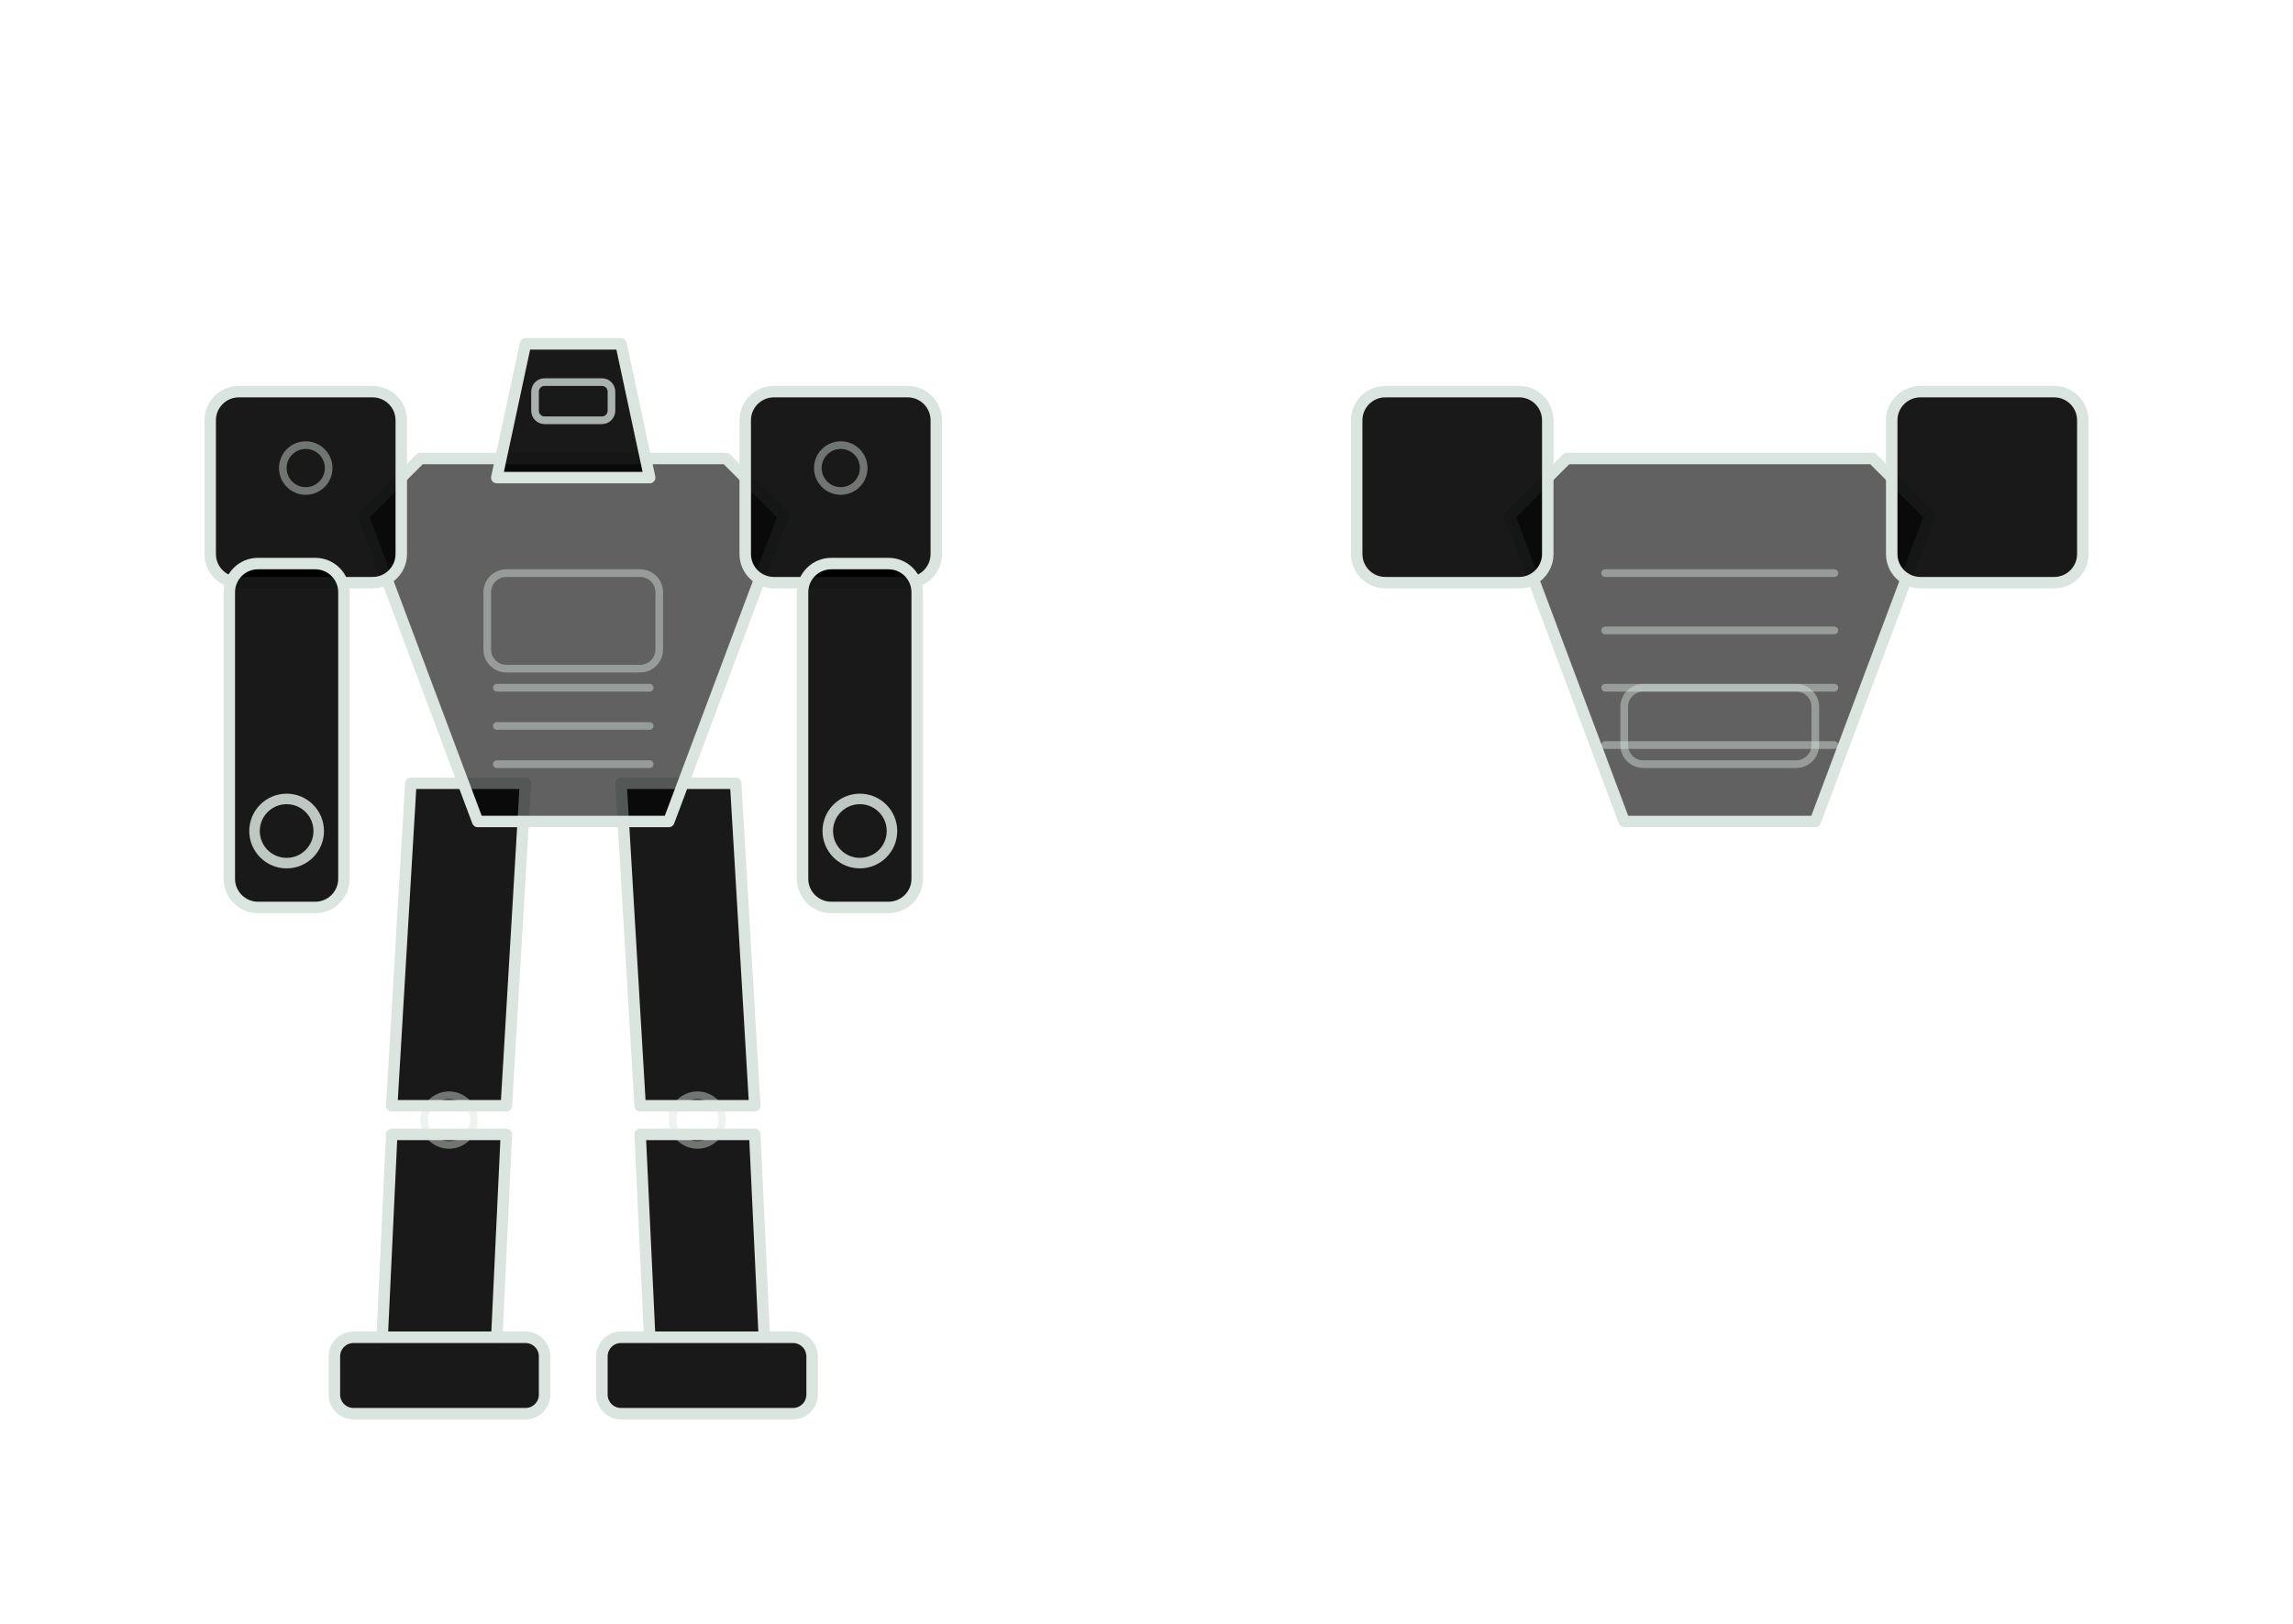
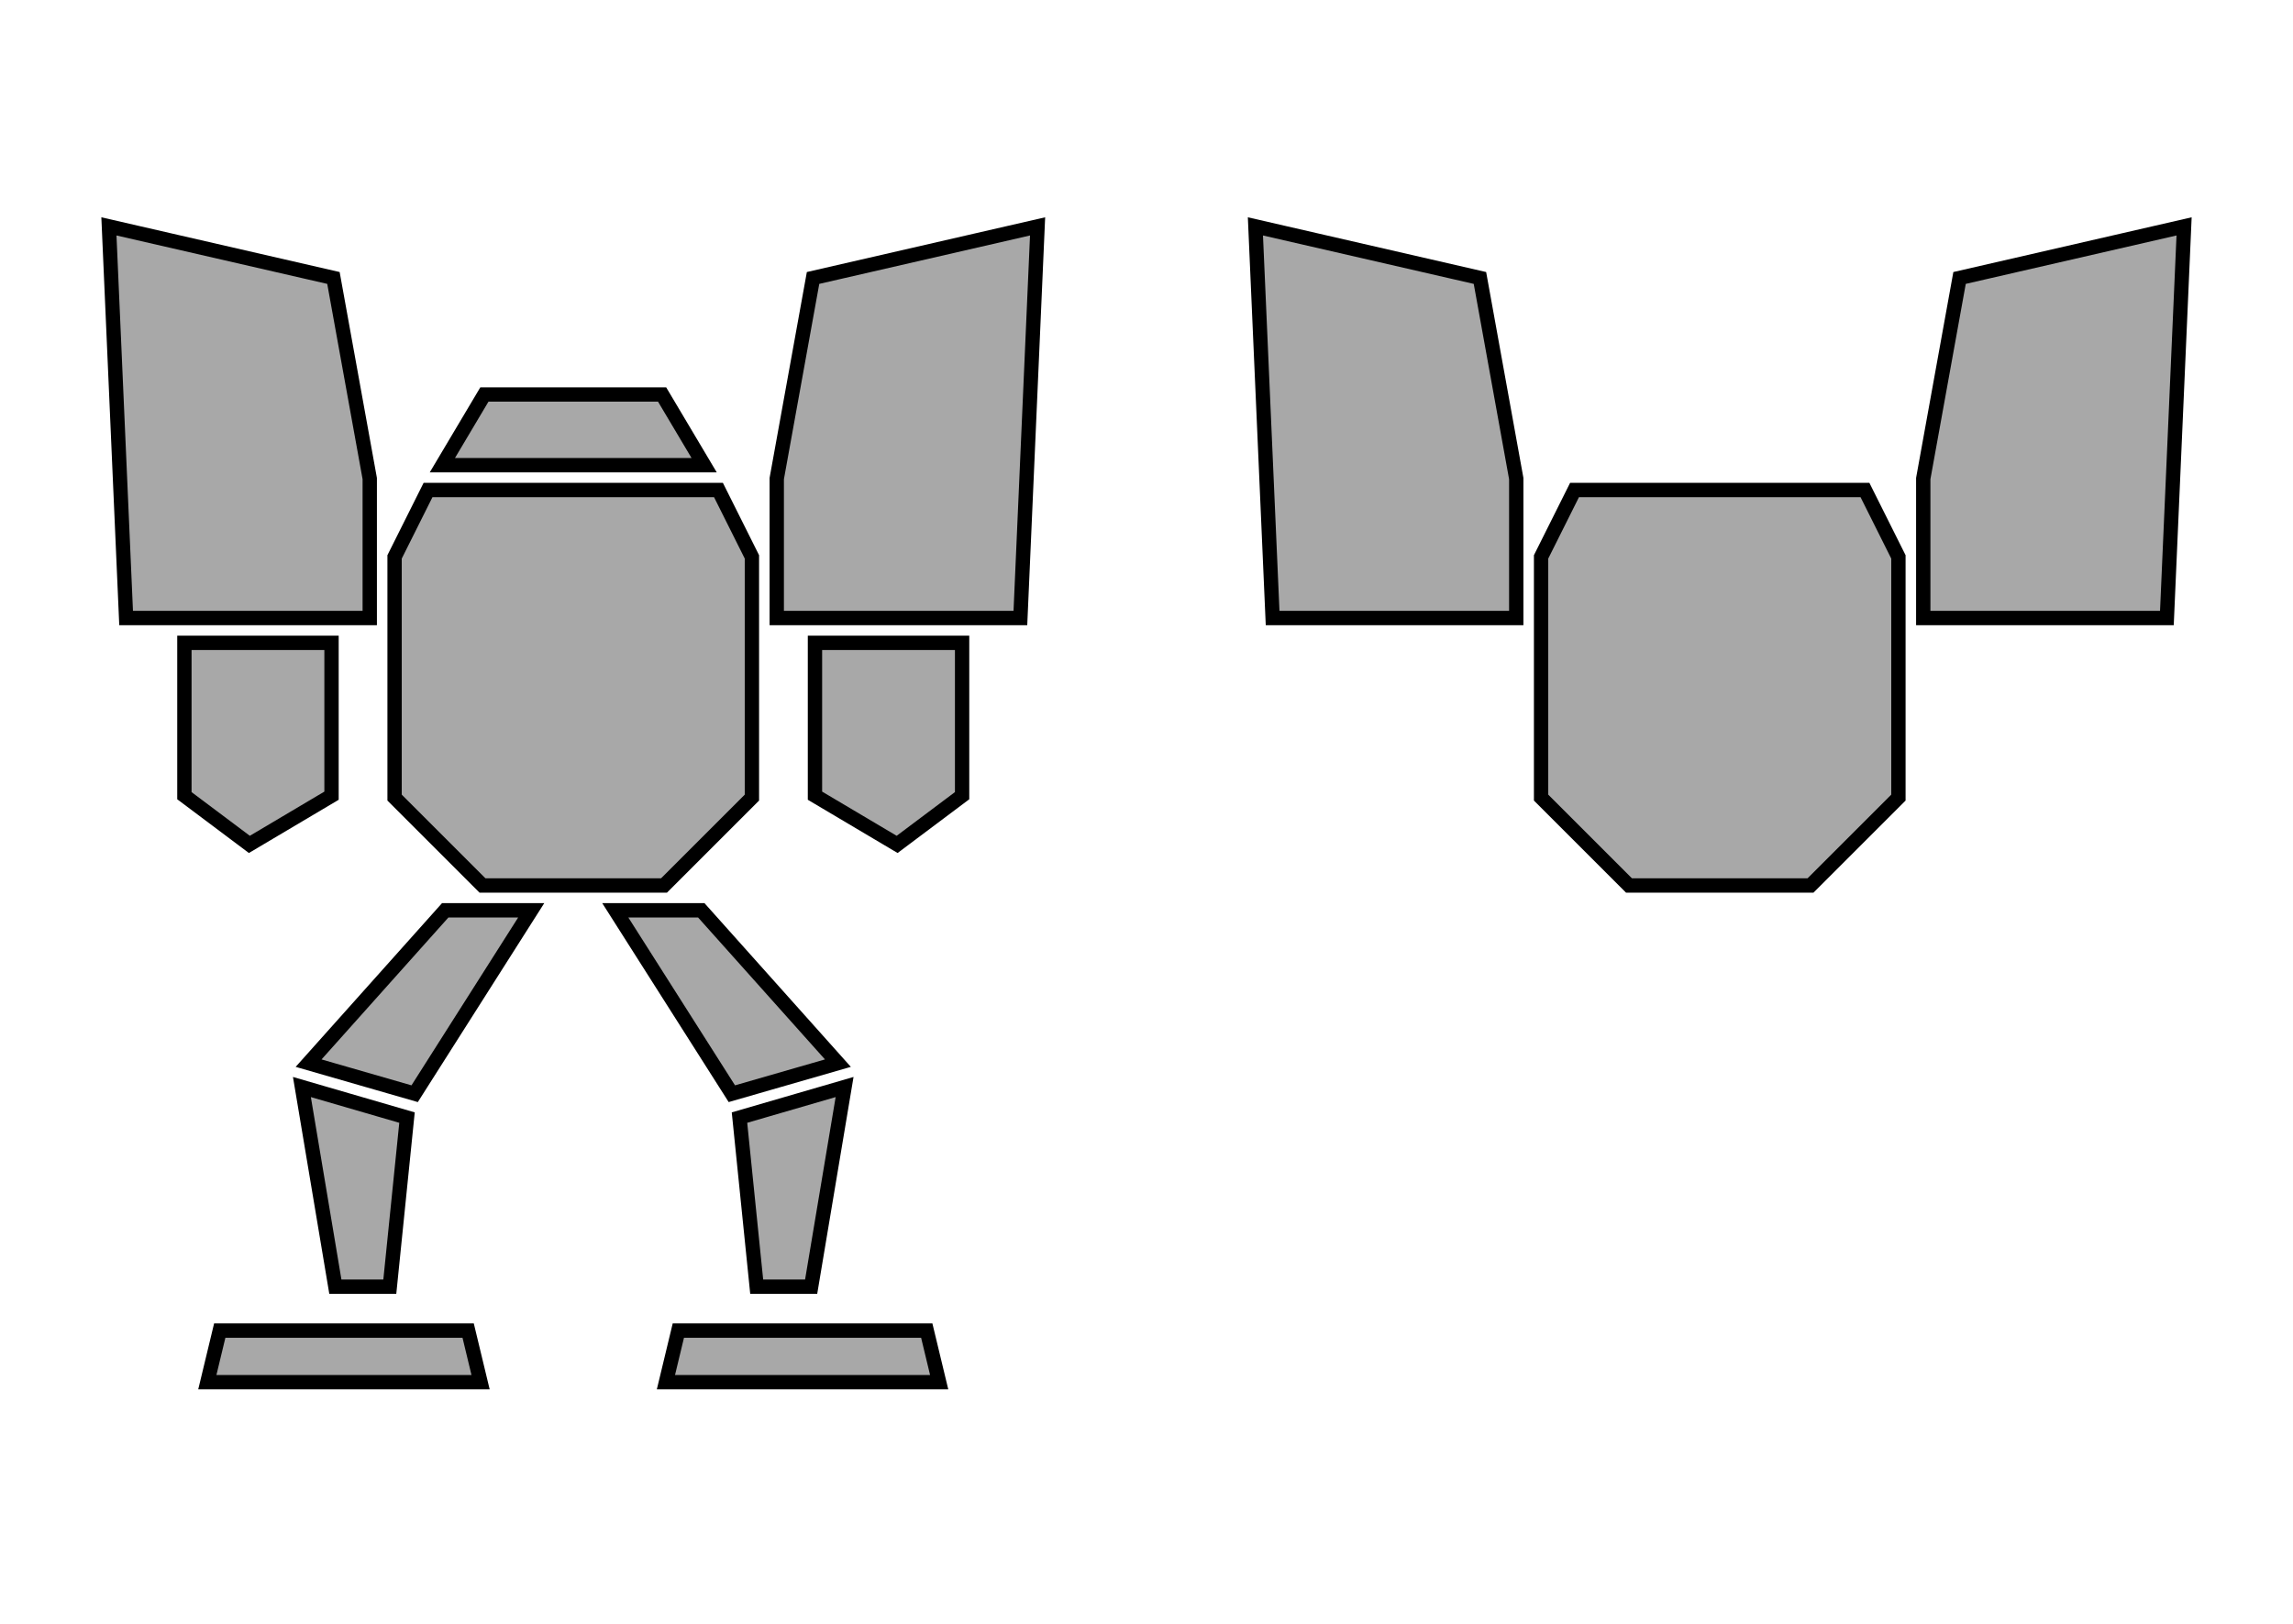
<svg xmlns="http://www.w3.org/2000/svg" viewBox="0 0 240 170">
-   <g id="part-LEGS" fill="currentColor" fill-opacity=".9" stroke="#dbe5df" stroke-width="1.2" stroke-linejoin="round">
-     <polygon points="43,82 55,82 53,115.76 41,115.76" />
-     <polygon points="41,118.76 53,118.76 52,140 40,140" />
-     <rect x="35" y="140" width="22" height="8" rx="2" />
+   <g fill="none" stroke="#dbe5df" stroke-opacity=".22" stroke-width="1" stroke-linejoin="miter">
+     <polygon points="44.8,51.3 75.2,51.3 78.7,58.3 78.7,83.5 69.5,92.7 50.5,92.7 41.3,83.5 41.3,58.3" />
  </g>
-   <g fill="none" stroke="#dbe5df" stroke-opacity=".45" stroke-width=".8" stroke-linecap="round" stroke-linejoin="round">
-     <circle cx="47" cy="117.26" r="2.6" />
+   <g id="part-TORSO" fill="currentColor" fill-opacity=".34" stroke="currentColor" stroke-width="1.5" stroke-linejoin="miter">
+     <polygon points="44.8,51.3 75.2,51.3 78.7,58.3 78.7,83.5 69.5,92.7 50.5,92.7 41.3,83.5 41.3,58.3" />
  </g>
-   <g id="part-LEGS" fill="currentColor" fill-opacity=".9" stroke="#dbe5df" stroke-width="1.2" stroke-linejoin="round">
-     <polygon points="65,82 77,82 79,115.76 67,115.76" />
-     <polygon points="67,118.76 79,118.76 80,140 68,140" />
-     <rect x="63" y="140" width="22" height="8" rx="2" />
+   <g fill="none" stroke="#dbe5df" stroke-opacity=".22" stroke-width="1" stroke-linejoin="miter">
+     <polygon points="11.4,23.7 34.9,29.1 38.7,50.1 38.7,64.7 13.2,64.7" />
+     <polygon points="226.8,64.7 201.3,64.7 201.3,50.1 205.1,29.1 228.6,23.7" />
  </g>
-   <g fill="none" stroke="#dbe5df" stroke-opacity=".45" stroke-width=".8" stroke-linecap="round" stroke-linejoin="round">
-     <circle cx="73" cy="117.26" r="2.6" />
+   <g id="part-RIGHT_SHOULDER" fill="currentColor" fill-opacity=".34" stroke="currentColor" stroke-width="1.5" stroke-linejoin="miter">
+     <polygon points="11.4,23.7 34.9,29.1 38.7,50.1 38.7,64.7 13.2,64.7" />
+     <polygon points="226.8,64.7 201.3,64.7 201.3,50.1 205.1,29.1 228.6,23.7" />
  </g>
-   <g id="part-TORSO" fill="currentColor" fill-opacity=".62" stroke="#dbe5df" stroke-width="1.2" stroke-linejoin="round">
-     <polygon points="38,54 44,48 76,48 82,54 70,86 50,86" />
+   <g fill="none" stroke="#dbe5df" stroke-opacity=".22" stroke-width="1" stroke-linejoin="miter">
+     <polygon points="106.8,64.7 81.3,64.7 81.3,50.1 85.1,29.1 108.6,23.7" />
+     <polygon points="131.4,23.7 154.9,29.1 158.7,50.1 158.7,64.7 133.2,64.7" />
  </g>
-   <g fill="none" stroke="#dbe5df" stroke-opacity=".45" stroke-width=".8" stroke-linecap="round" stroke-linejoin="round">
-     <rect x="51" y="60" width="18" height="10" rx="2" />
-     <line x1="52" y1="72" x2="68" y2="72" />
-     <line x1="52" y1="76" x2="68" y2="76" />
-     <line x1="52" y1="80" x2="68" y2="80" />
+   <g id="part-LEFT_SHOULDER" fill="currentColor" fill-opacity=".34" stroke="currentColor" stroke-width="1.5" stroke-linejoin="miter">
+     <polygon points="106.8,64.7 81.3,64.7 81.3,50.1 85.1,29.1 108.6,23.7" />
+     <polygon points="131.4,23.7 154.9,29.1 158.7,50.1 158.7,64.7 133.2,64.7" />
  </g>
-   <g id="part-RIGHT_SHOULDER" fill="currentColor" fill-opacity=".9" stroke="#dbe5df" stroke-width="1.2" stroke-linejoin="round">
-     <rect x="22" y="41" width="20" height="20" rx="3" />
+   <g fill="none" stroke="#dbe5df" stroke-opacity=".22" stroke-width="1" stroke-linejoin="miter">
+     <polygon points="50.7,41.3 69.3,41.3 73.7,48.7 46.3,48.7" />
  </g>
-   <g fill="none" stroke="#dbe5df" stroke-opacity=".45" stroke-width=".8" stroke-linecap="round" stroke-linejoin="round">
-     <circle cx="32" cy="49" r="2.4" />
+   <g id="part-HEAD" fill="currentColor" fill-opacity=".34" stroke="currentColor" stroke-width="1.5" stroke-linejoin="miter">
+     <polygon points="50.7,41.3 69.3,41.3 73.7,48.7 46.3,48.7" />
  </g>
-   <g id="part-LEFT_SHOULDER" fill="currentColor" fill-opacity=".9" stroke="#dbe5df" stroke-width="1.2" stroke-linejoin="round">
-     <rect x="78" y="41" width="20" height="20" rx="3" />
+   <g fill="none" stroke="#dbe5df" stroke-opacity=".22" stroke-width="1" stroke-linejoin="miter">
+     <polygon points="19.3,67.3 34.7,67.3 34.7,83.3 26.1,88.4 19.3,83.3" />
+     <polygon points="100.7,83.3 93.9,88.4 85.3,83.3 85.3,67.3 100.7,67.3" />
  </g>
-   <g fill="none" stroke="#dbe5df" stroke-opacity=".45" stroke-width=".8" stroke-linecap="round" stroke-linejoin="round">
-     <circle cx="88" cy="49" r="2.4" />
+   <g id="part-ARMS" fill="currentColor" fill-opacity=".34" stroke="currentColor" stroke-width="1.5" stroke-linejoin="miter">
+     <polygon points="19.3,67.3 34.7,67.3 34.7,83.3 26.1,88.4 19.3,83.3" />
+     <polygon points="100.7,83.3 93.9,88.4 85.3,83.3 85.3,67.3 100.7,67.3" />
  </g>
-   <g id="part-ARMS" fill="currentColor" fill-opacity=".9" stroke="#dbe5df" stroke-width="1.2" stroke-linejoin="round">
-     <rect x="24" y="59" width="12" height="36" rx="3" />
+   <g fill="none" stroke="#dbe5df" stroke-opacity=".22" stroke-width="1" stroke-linejoin="miter">
+     <polygon points="46.6,95.3 55.6,95.3 43.4,114.5 32.3,111.3" />
+     <polygon points="87.7,111.3 76.6,114.5 64.4,95.3 73.4,95.3" />
+     <polygon points="31.6,113.8 42.6,117.0 40.8,134.7 35.1,134.7" />
+     <polygon points="84.9,134.7 79.2,134.7 77.4,117.0 88.4,113.8" />
+     <polygon points="23.0,139.3 49.0,139.3 50.3,144.7 21.7,144.7" />
+     <polygon points="98.3,144.7 69.7,144.7 71.0,139.3 97.0,139.3" />
  </g>
-   <g fill="none" stroke="#dbe5df" stroke-opacity=".85" stroke-width="1.1" stroke-linecap="round" stroke-linejoin="round">
-     <circle cx="30" cy="87" r="3.36" />
+   <g id="part-LEGS" fill="currentColor" fill-opacity=".34" stroke="currentColor" stroke-width="1.5" stroke-linejoin="miter">
+     <polygon points="46.6,95.3 55.6,95.3 43.4,114.5 32.3,111.3" />
+     <polygon points="87.7,111.3 76.6,114.5 64.4,95.3 73.4,95.3" />
+     <polygon points="31.6,113.8 42.6,117.0 40.8,134.7 35.1,134.7" />
+     <polygon points="84.9,134.7 79.2,134.7 77.4,117.0 88.4,113.8" />
+     <polygon points="23.0,139.3 49.0,139.3 50.3,144.7 21.7,144.7" />
+     <polygon points="98.3,144.7 69.7,144.7 71.0,139.3 97.0,139.3" />
  </g>
-   <g id="part-ARMS" fill="currentColor" fill-opacity=".9" stroke="#dbe5df" stroke-width="1.2" stroke-linejoin="round">
-     <rect x="84" y="59" width="12" height="36" rx="3" />
+   <g fill="none" stroke="#dbe5df" stroke-opacity=".22" stroke-width="1" stroke-linejoin="miter">
+     <polygon points="164.8,51.3 195.2,51.3 198.7,58.3 198.7,83.5 189.5,92.7 170.5,92.7 161.3,83.5 161.3,58.3" />
  </g>
-   <g fill="none" stroke="#dbe5df" stroke-opacity=".85" stroke-width="1.1" stroke-linecap="round" stroke-linejoin="round">
-     <circle cx="90" cy="87" r="3.36" />
-   </g>
-   <g id="part-HEAD" fill="currentColor" fill-opacity=".9" stroke="#dbe5df" stroke-width="1.2" stroke-linejoin="round">
-     <polygon points="52,50 55,36 65,36 68,50" />
-   </g>
-   <g fill="none" stroke="#dbe5df" stroke-opacity=".75" stroke-width=".8" stroke-linecap="round" stroke-linejoin="round">
-     <rect x="56" y="40" width="8" height="4" rx="1" />
-   </g>
-   <g id="part-TORSO_REAR" fill="currentColor" fill-opacity=".62" stroke="#dbe5df" stroke-width="1.2" stroke-linejoin="round">
-     <polygon points="158,54 164,48 196,48 202,54 190,86 170,86" />
-   </g>
-   <g fill="none" stroke="#dbe5df" stroke-opacity=".45" stroke-width=".8" stroke-linecap="round" stroke-linejoin="round">
-     <line x1="168" y1="60" x2="192" y2="60" />
-     <line x1="168" y1="66" x2="192" y2="66" />
-     <line x1="168" y1="72" x2="192" y2="72" />
-     <line x1="168" y1="78" x2="192" y2="78" />
-     <rect x="170" y="72" width="20" height="8" rx="2" />
-   </g>
-   <g id="part-LEFT_SHOULDER" fill="currentColor" fill-opacity=".9" stroke="#dbe5df" stroke-width="1.2" stroke-linejoin="round">
-     <rect x="142" y="41" width="20" height="20" rx="3" />
-   </g>
-   <g id="part-RIGHT_SHOULDER" fill="currentColor" fill-opacity=".9" stroke="#dbe5df" stroke-width="1.2" stroke-linejoin="round">
-     <rect x="198" y="41" width="20" height="20" rx="3" />
+   <g id="part-TORSO_REAR" fill="currentColor" fill-opacity=".34" stroke="currentColor" stroke-width="1.5" stroke-linejoin="miter">
+     <polygon points="164.8,51.3 195.2,51.3 198.7,58.3 198.7,83.5 189.5,92.7 170.5,92.7 161.3,83.5 161.3,58.3" />
  </g>
</svg>
